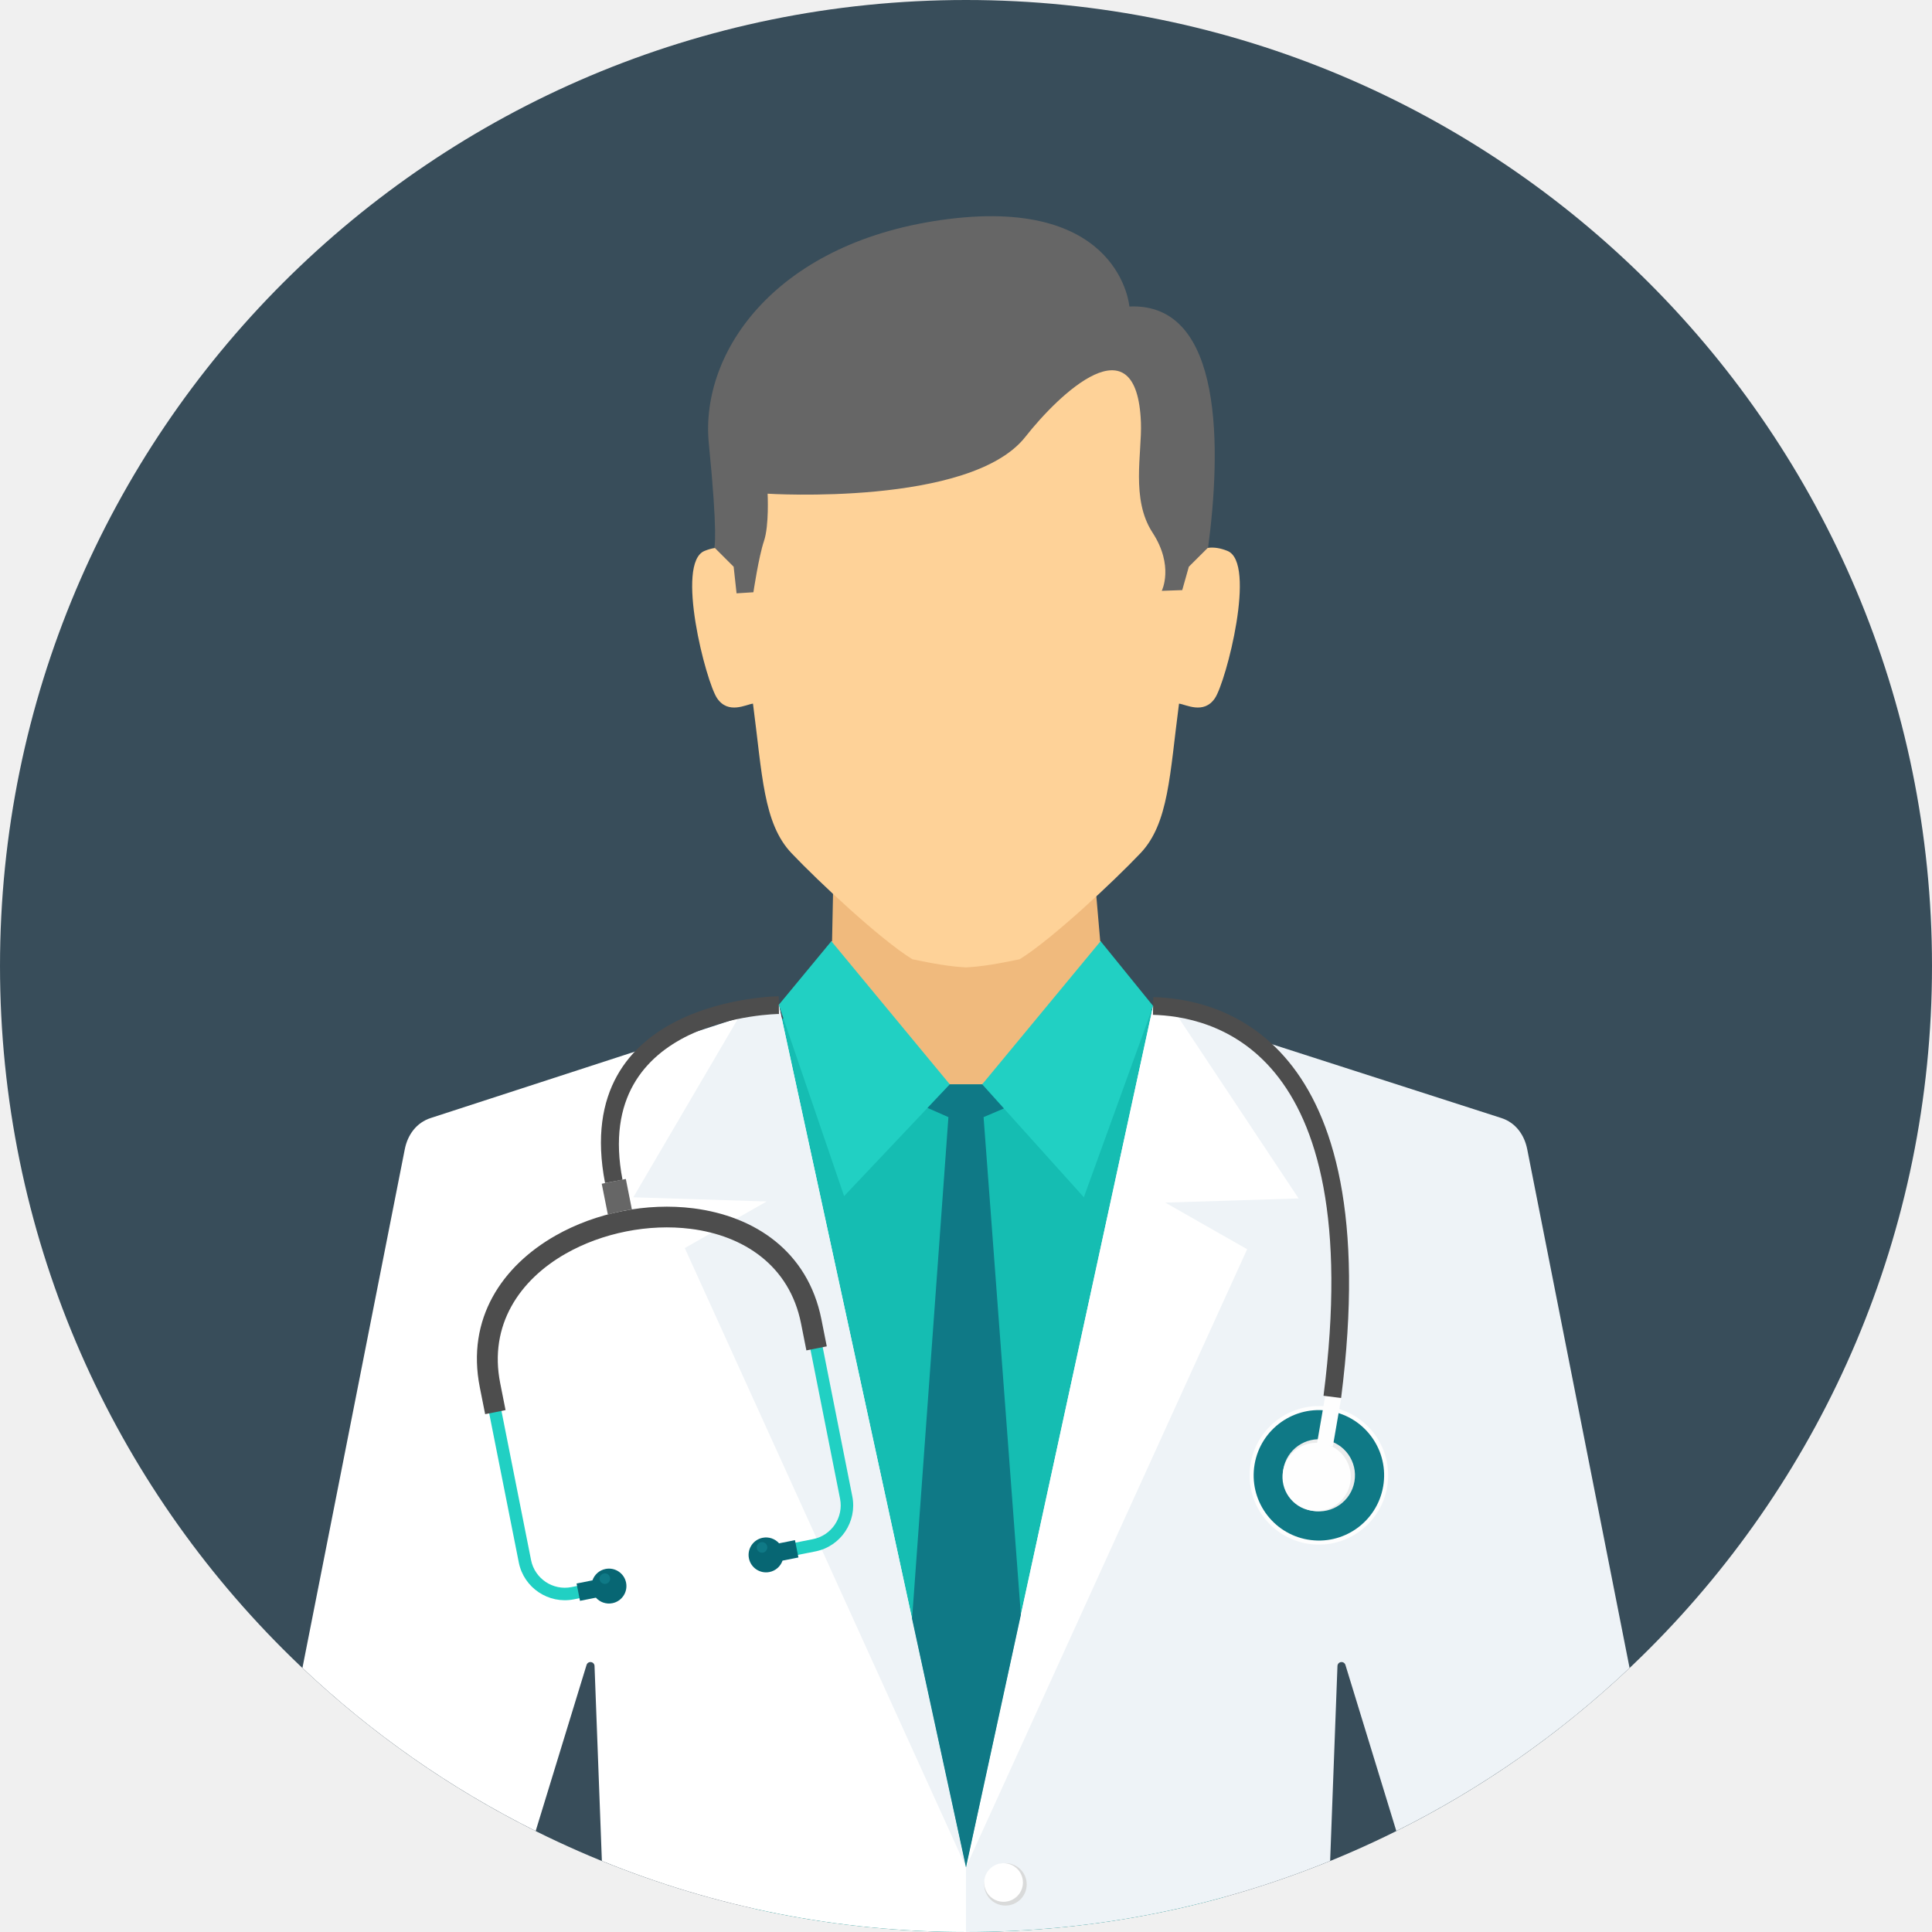
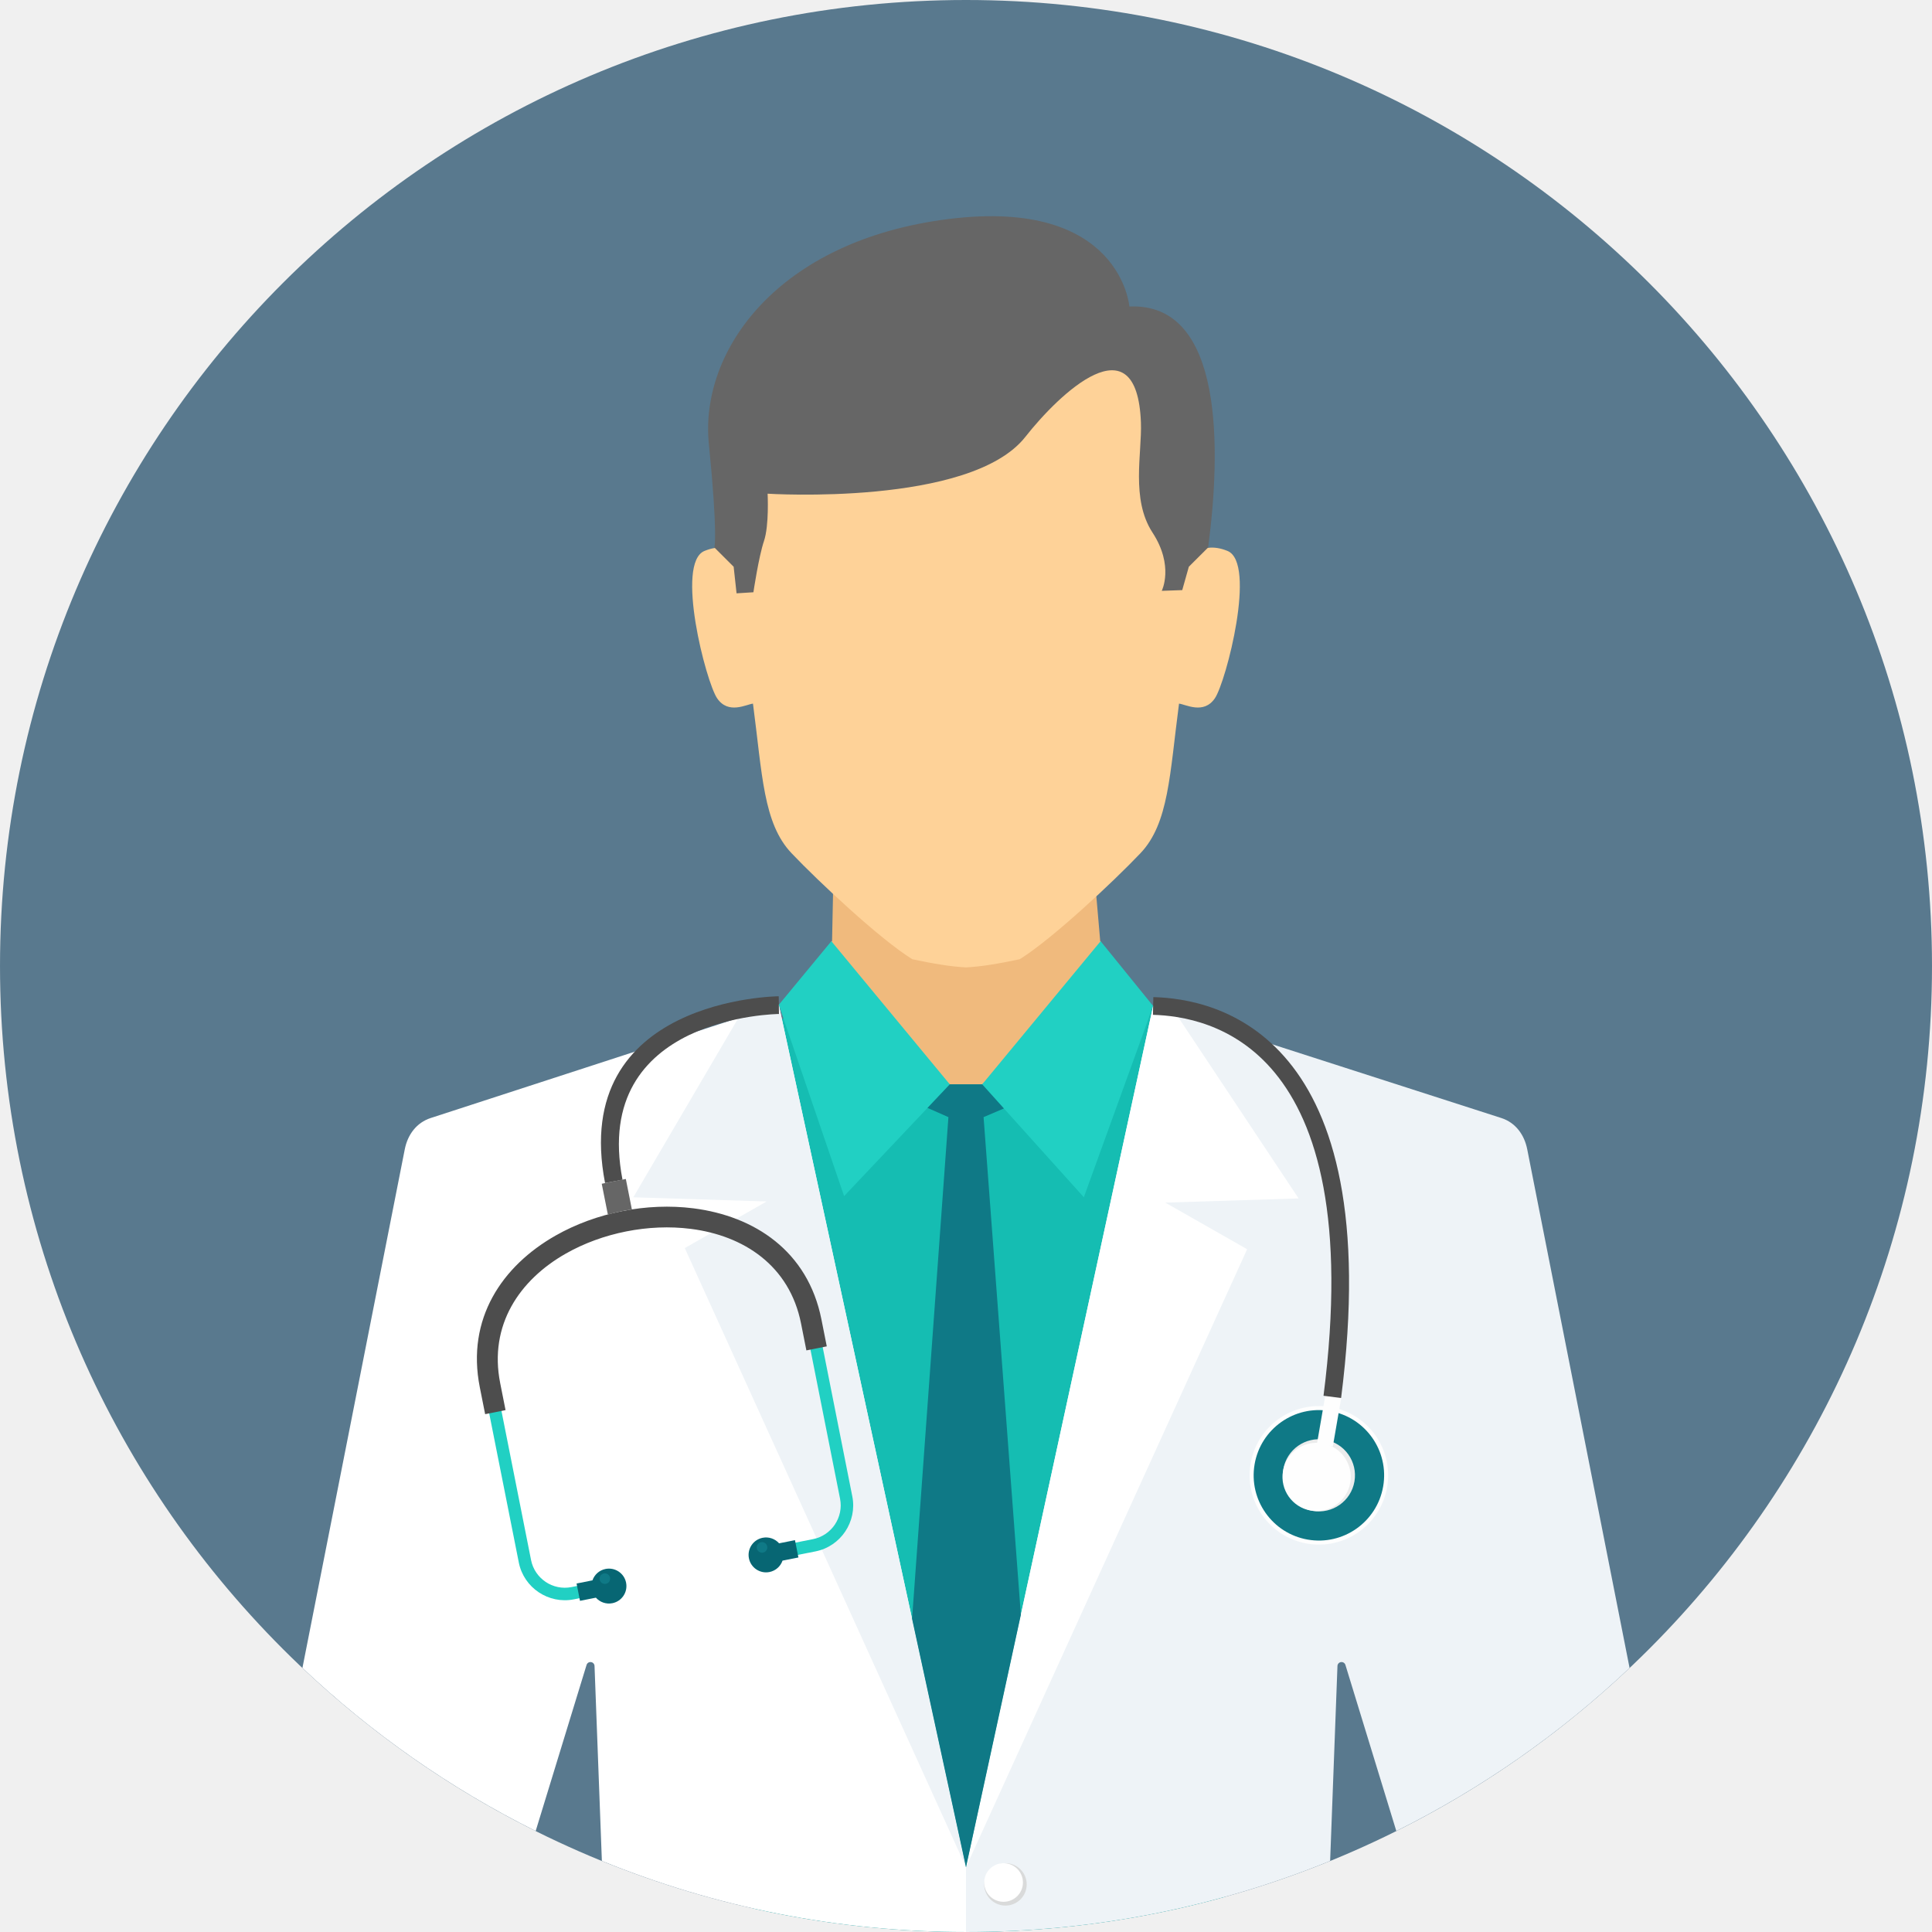
<svg xmlns="http://www.w3.org/2000/svg" version="1.1" id="Layer_1" x="0px" y="0px" viewBox="0 0 511.999 511.999" style="enable-background:new 0 0 511.999 511.999;" xml:space="preserve">
-   <circle style="fill:#384D5A;" cx="256" cy="255.998" r="255.998" />
+   <circle style="fill:#59798E;" cx="256" cy="255.998" r="255.998" />
  <path style="fill:#B3B3B3;" d="M220.318,249.429c23.785,0,47.57,0,71.353,0l0.39,4.877l-34.87,52.863l-37.458-53.385l0.584-4.352  L220.318,249.429L220.318,249.429z" />
  <path style="fill:#F0BA7D;" d="M220.778,236.169l-0.618,29.819l-50.59,27.664v101.405h85.164h85.153V293.651l-47.016-29.223  l-2.582-29.814l-69.51,1.554H220.778z" />
  <path style="fill:#FED298;" d="M197.401,149.212c0,0-2.901-6.374-10.689-3.215c-7.79,3.155,0.35,34.651,3.327,39.045  c2.974,4.392,7.763,1.603,9.507,1.429c2.48,18.776,2.701,31.717,10.217,39.634c7.119,7.496,23.417,22.773,32.003,28.101  c5.815,1.228,10.153,1.949,14.234,2.165c4.079-0.216,8.421-0.939,14.234-2.165c8.585-5.325,24.886-20.605,32.003-28.101  c7.514-7.917,7.737-20.855,10.217-39.634c1.744,0.175,6.533,2.963,9.507-1.429c2.976-4.394,11.117-35.891,3.327-39.045  c-7.79-3.16-10.689,3.215-10.689,3.215s7.699-24.733-5.986-49.078c-9.378-16.686-30.767-25.34-52.612-25.975  c-21.845,0.635-43.234,9.289-52.612,25.975c-13.685,24.346-5.986,49.078-5.986,49.078L197.401,149.212L197.401,149.212z" />
  <path style="fill:#15BDB2;" d="M195.351,274.76l12.115-4.772l9.763-8.773l34.472,26.145h8.585l34.483-26.176l21.874,13.579  l38.011,64.61l-30.103,163.323c-21.821,6.052-44.809,9.3-68.558,9.3c-19.369,0-38.23-2.165-56.368-6.24L145.67,344.535  l49.678-69.774L195.351,274.76z" />
  <g>
    <path style="fill:#21D0C3;" d="M305.588,266.591l-13.917-17.162l-31.381,37.932l26.936,29.93L305.588,266.591z" />
    <path style="fill:#21D0C3;" d="M206.384,266.289l13.935-16.86l31.383,37.932l-28.006,29.622L206.384,266.289z" />
  </g>
  <path style="fill:#FFFFFF;" d="M206.386,266.289l-92.244,29.997c-3.751,1.217-6.107,4.407-6.871,8.279L80.146,442.023  c18.267,17.275,39.08,31.878,61.813,43.21l13.485-44.009c0.157-0.505,0.637-0.82,1.162-0.757c0.523,0.062,0.921,0.481,0.95,1.01  l1.947,51.688c29.781,12.135,62.355,18.831,96.499,18.831v-17.162L206.388,266.29L206.386,266.289z" />
  <g>
    <path style="fill:#EEF3F7;" d="M206.386,266.289l-10.565,3.246l-27.99,47.759l35.335,1.107l-21.693,12.351l74.53,164.084   l-49.614-228.545L206.386,266.289z" />
    <path style="fill:#EEF3F7;" d="M305.588,266.591l92.272,29.695c3.757,1.209,6.105,4.407,6.869,8.279l27.126,137.46   c-18.269,17.275-39.083,31.879-61.817,43.212l-13.487-44.011c-0.155-0.505-0.64-0.82-1.162-0.757   c-0.523,0.062-0.917,0.483-0.948,1.01l-1.942,51.688c-29.781,12.135-62.355,18.831-96.497,18.831H256v-17.162l49.587-228.242   L305.588,266.591z" />
  </g>
  <path style="fill:#FFFFFF;" d="M305.588,266.591l5.865,1.784l32.693,49.22l-35.335,1.109l21.695,12.352l-74.506,163.78  l49.587-228.242v-0.002H305.588z" />
  <path style="fill:#D9DADA;" d="M266.455,493.762c-3.111,0-5.633,2.516-5.633,5.616c0,3.105,2.524,5.62,5.633,5.62  c3.109,0,5.633-2.516,5.633-5.62C272.088,496.276,269.564,493.762,266.455,493.762z" />
  <path style="fill:#666666;" d="M307.877,156.576l5.428-0.19l1.747-6.194l5.113-5.102c3.377-25.428,4.372-65.003-20.867-63.861  c0,0-2.276-28.856-47.801-23.2c-45.528,5.658-66.098,35.048-63.647,59.568c2.449,24.52,1.462,27.49,1.462,27.49l5.113,5.104  l0.771,7.046l4.465-0.282c0,0,1.4-9.431,2.801-13.579c1.402-4.147,0.963-12.543,0.963-12.543s53.774,3.426,68.306-15.059  c8.975-11.415,29.587-31.194,30.625-3.802c0.308,8.123-2.712,20.298,3.067,29.159c5.781,8.862,2.452,15.443,2.452,15.443h0.002  V156.576z" />
  <path style="fill:#0F7986;" d="M256,494.834l14.536-66.904l-9.878-131.88l5.382-2.297l-5.753-6.391h-8.585l-5.9,6.242l5.538,2.447  l-9.631,132.947l14.292,65.837L256,494.834L256,494.834z" />
  <path style="fill:#FFFFFF;" d="M265.954,493.762c-2.833,0-5.133,2.29-5.133,5.115c0,2.828,2.299,5.12,5.133,5.12  c2.831,0,5.133-2.291,5.133-5.12C271.087,496.053,268.785,493.762,265.954,493.762z" />
  <path style="fill:#FEFEFE;" d="M346.395,409.066c-9.99-1.725-16.69-11.223-14.967-21.21c1.725-9.988,11.223-16.693,21.21-14.969  c9.99,1.725,16.69,11.225,14.967,21.215c-1.725,9.987-11.223,16.69-21.212,14.965L346.395,409.066L346.395,409.066z" />
  <path style="fill:#0F7986;" d="M346.576,408.012c-9.408-1.625-15.718-10.565-14.093-19.976c1.625-9.409,10.568-15.72,19.978-14.097  c9.408,1.625,15.718,10.57,14.093,19.978c-1.625,9.411-10.568,15.718-19.978,14.093V408.012z" />
  <path style="fill:#EBECEC;" d="M347.89,400.405c-5.204-0.897-8.696-5.85-7.799-11.055c0.897-5.206,5.85-8.696,11.053-7.799  c5.206,0.899,8.698,5.845,7.799,11.053c-0.897,5.204-5.848,8.696-11.053,7.799V400.405z" />
  <path style="fill:#FEFEFE;" d="M349.015,382.577l4.203,0.726l2.26-13.09l-4.203-0.726L349.015,382.577z" />
  <path style="fill:#21D0C3;" d="M208.24,412.697l7.876-1.563c3.347-0.666,6.118-2.635,7.887-5.279  c1.764-2.644,2.531-5.957,1.865-9.305l-9.263-46.667c-3.497-17.61-17.273-26.59-33.015-28.581  c-6.032-0.763-12.356-0.485-18.483,0.728c-6.132,1.213-12.076,3.369-17.357,6.376c-13.754,7.834-23.023,21.378-19.522,39.016  l9.263,46.669c0.666,3.347,2.639,6.116,5.281,7.885l0.007-0.002c2.644,1.769,5.953,2.531,9.3,1.867l7.872-1.563l-0.644-3.246  l-7.874,1.563c-2.454,0.487-4.885-0.075-6.822-1.367l0.002-0.002c-1.938-1.298-3.386-3.329-3.874-5.781l-9.263-46.669  c-3.177-16.005,5.316-28.341,17.901-35.504c4.974-2.835,10.583-4.868,16.373-6.017c5.79-1.147,11.752-1.406,17.434-0.688  c14.409,1.821,27.009,9.981,30.178,25.955l9.265,46.669c0.485,2.452-0.077,4.881-1.371,6.822c-1.298,1.936-3.329,3.384-5.784,3.869  l-7.876,1.563l0.644,3.246v0.005H208.24z" />
  <path style="fill:#4D4D4D;" d="M219.104,356.799l-1.415-7.128c-3.603-18.156-17.777-27.41-33.961-29.459  c-6.149-0.776-12.589-0.498-18.831,0.741c-6.242,1.235-12.301,3.435-17.682,6.497c-14.146,8.056-23.674,22.002-20.064,40.19  l1.417,7.128l5.406-1.076l-1.415-7.128c-3.067-15.458,5.168-27.393,17.361-34.336c4.874-2.774,10.37-4.765,16.047-5.891  c5.675-1.127,11.52-1.38,17.087-0.677c13.961,1.764,26.167,9.65,29.232,25.082l1.415,7.128l5.408-1.074L219.104,356.799z" />
  <g>
    <path style="fill:#076673;" d="M153.704,424.235l4.214-0.837c1.058,1.187,2.695,1.796,4.363,1.466   c2.507-0.498,4.136-2.932,3.638-5.441c-0.496-2.505-2.932-4.134-5.439-3.636c-1.672,0.33-2.95,1.521-3.472,3.021l-4.211,0.835   l0.91,4.59L153.704,424.235z" />
    <path style="fill:#076673;" d="M211.588,412.746l-4.209,0.837c-0.523,1.499-1.801,2.688-3.47,3.021   c-2.507,0.496-4.941-1.131-5.439-3.64c-0.496-2.505,1.131-4.941,3.636-5.437c1.669-0.33,3.308,0.282,4.361,1.466l4.211-0.837   L211.588,412.746z" />
  </g>
  <path style="fill:#666666;" d="M167.458,320.532l-1.607-8.096l-3.195,0.635l-3.191,0.633l1.625,8.176  c1.217-0.355,2.449-0.657,3.693-0.904C165.67,320.799,166.56,320.654,167.458,320.532z" />
  <g>
    <path style="fill:#0F7986;" d="M160.566,419.73c0.758-0.15,1.251-0.89,1.1-1.645c-0.15-0.759-0.884-1.253-1.645-1.103   c-0.759,0.15-1.251,0.888-1.1,1.645c0.151,0.757,0.886,1.253,1.645,1.1V419.73z" />
    <path style="fill:#0F7986;" d="M202.219,411.446c0.757-0.15,1.248-0.888,1.098-1.643c-0.15-0.761-0.884-1.253-1.645-1.103   c-0.759,0.15-1.251,0.888-1.1,1.647C200.72,411.105,201.458,411.597,202.219,411.446z" />
  </g>
  <path style="fill:#FEFEFE;" d="M347.379,400.317c-4.923-0.849-8.224-5.53-7.376-10.456c0.849-4.921,5.527-8.224,10.451-7.373  c4.923,0.849,8.226,5.53,7.376,10.451c-0.851,4.923-5.532,8.226-10.453,7.378H347.379z" />
  <g>
    <path style="fill:#4D4D4D;" d="M206.431,268.717c-0.141,0.002-49.86,0.414-41.462,43.912l-4.624,0.884   c-9.467-49.038,45.874-49.49,46.031-49.492L206.431,268.717z" />
    <path style="fill:#4D4D4D;" d="M305.643,264.243c8.112,0.219,23.792,2.43,35.862,17.111c11.811,14.367,20.091,40.752,13.9,89.128   l-4.661-0.589c5.993-46.822-1.751-72.032-12.865-85.554c-10.859-13.211-25.018-15.202-32.343-15.399l0.11-4.697L305.643,264.243z" />
  </g>
  <g>
</g>
  <g>
</g>
  <g>
</g>
  <g>
</g>
  <g>
</g>
  <g>
</g>
  <g>
</g>
  <g>
</g>
  <g>
</g>
  <g>
</g>
  <g>
</g>
  <g>
</g>
  <g>
</g>
  <g>
</g>
  <g>
</g>
</svg>
